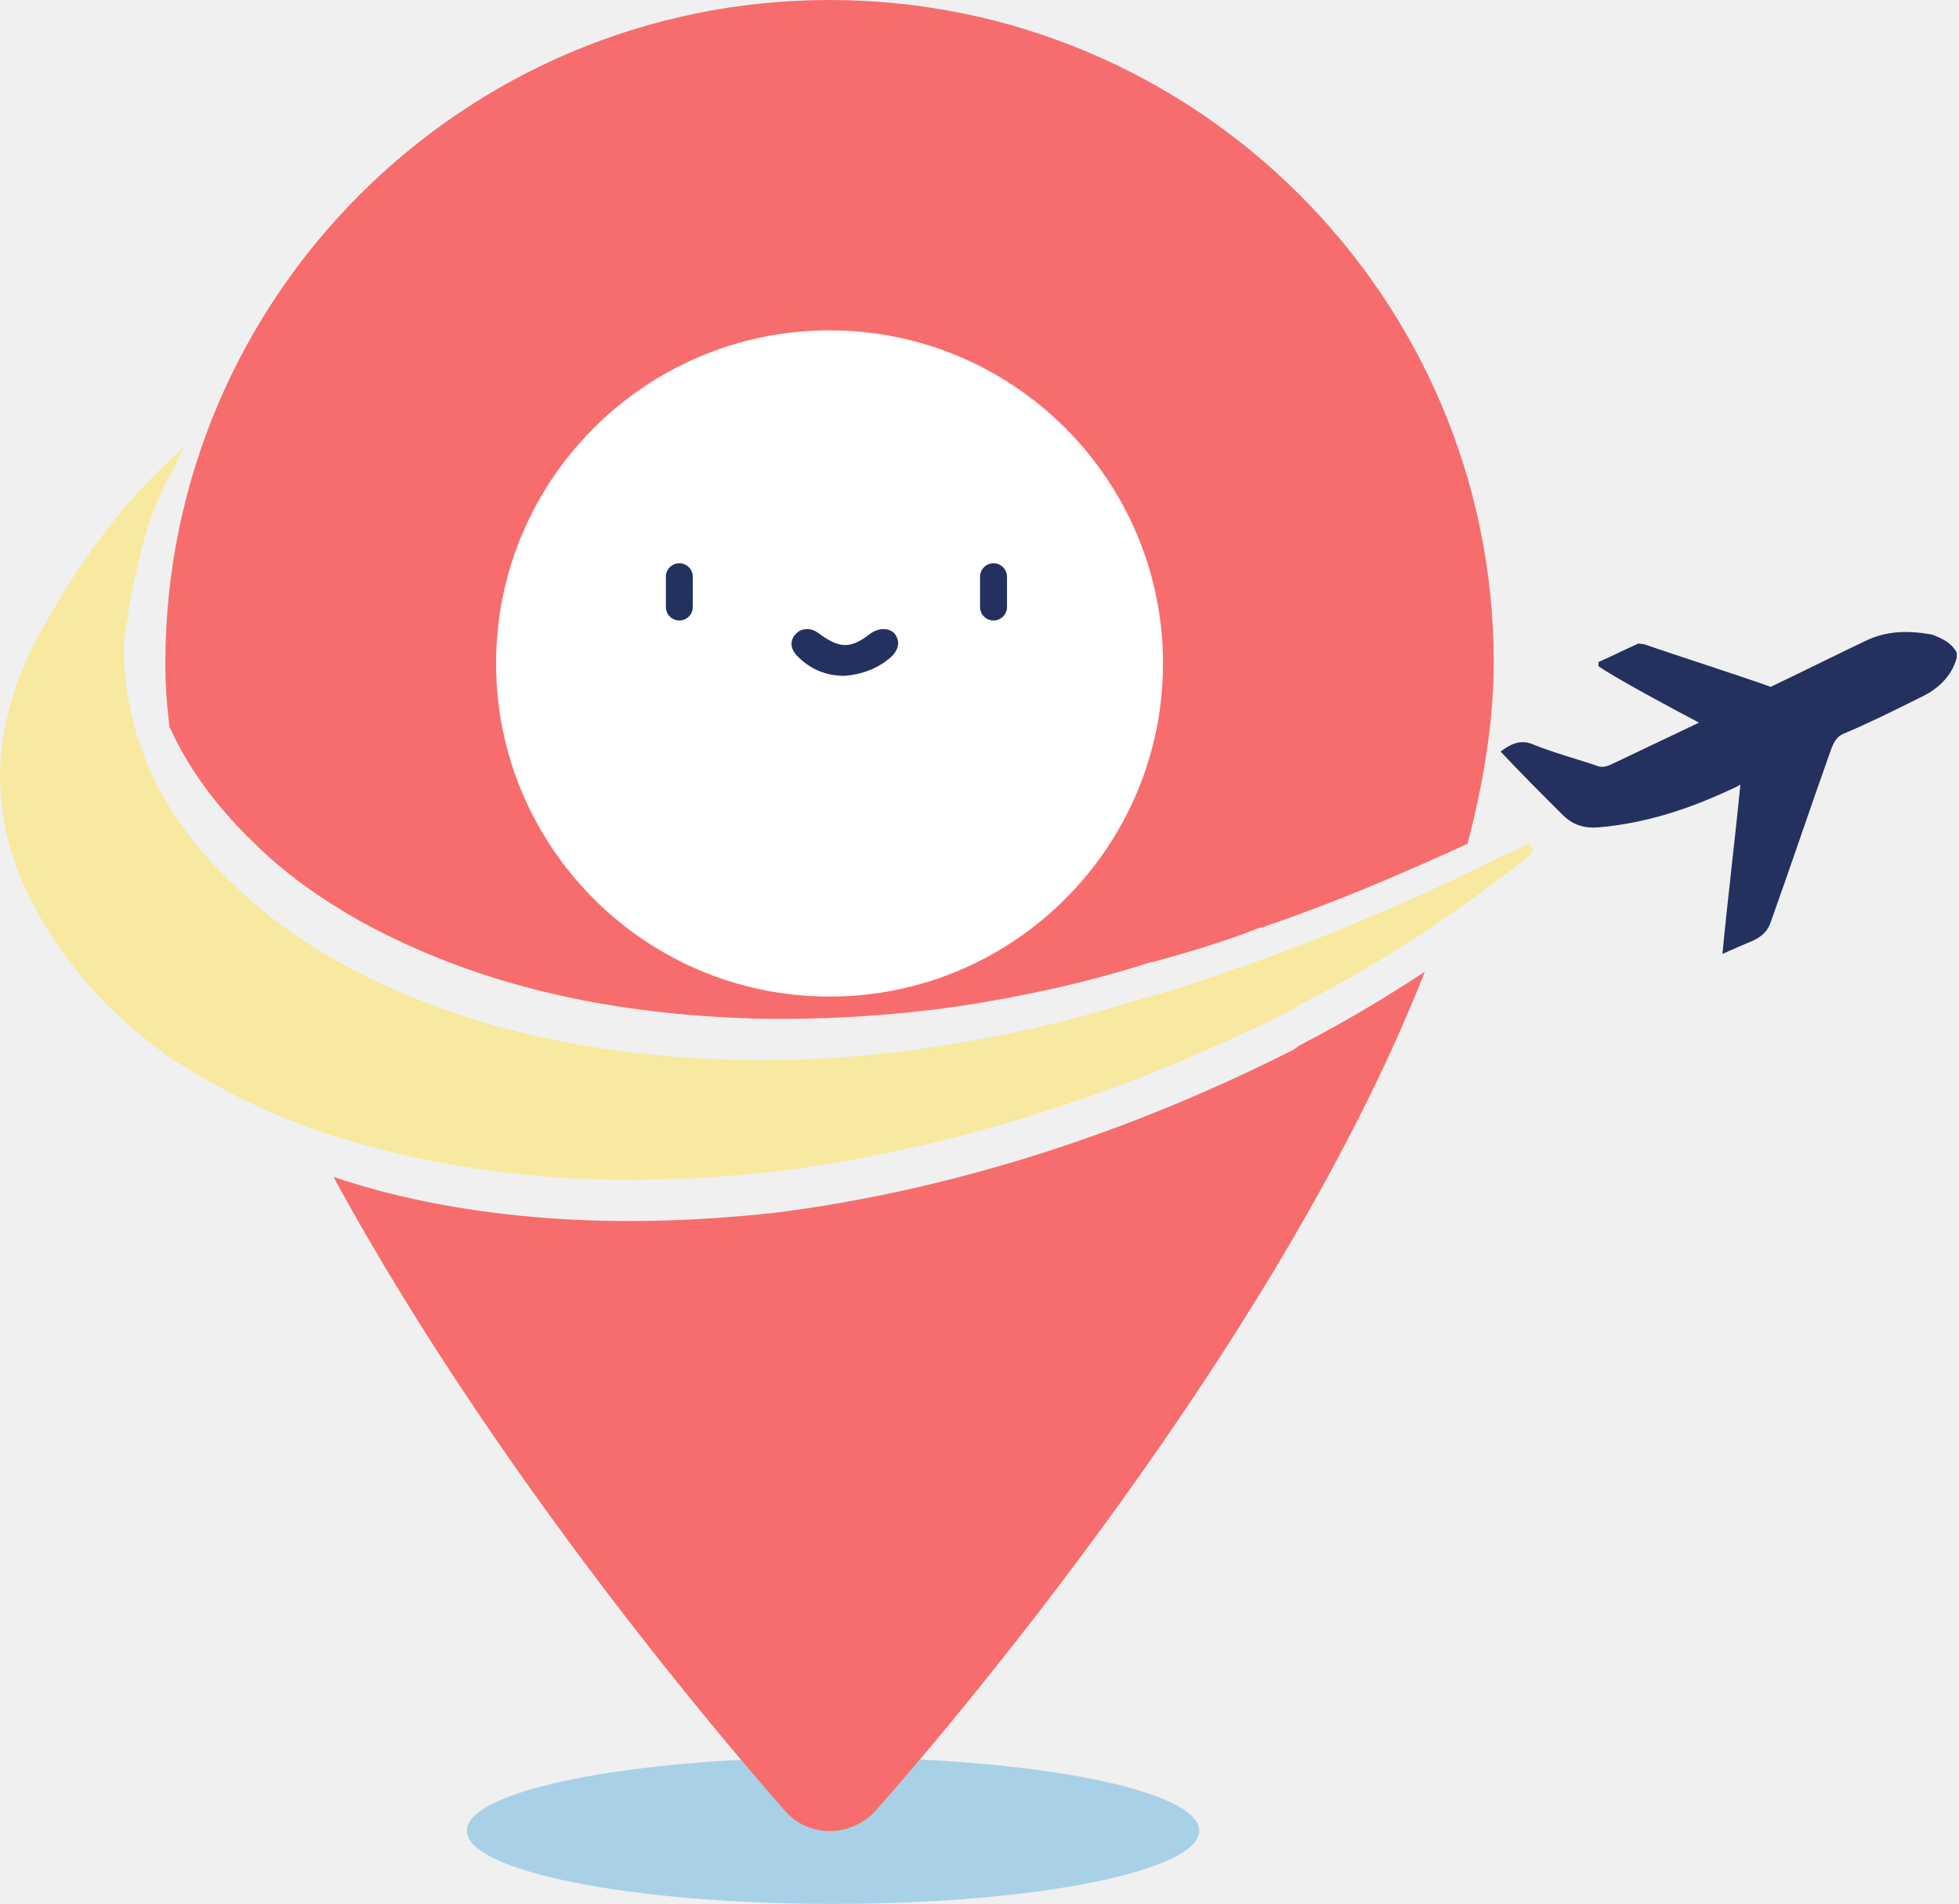
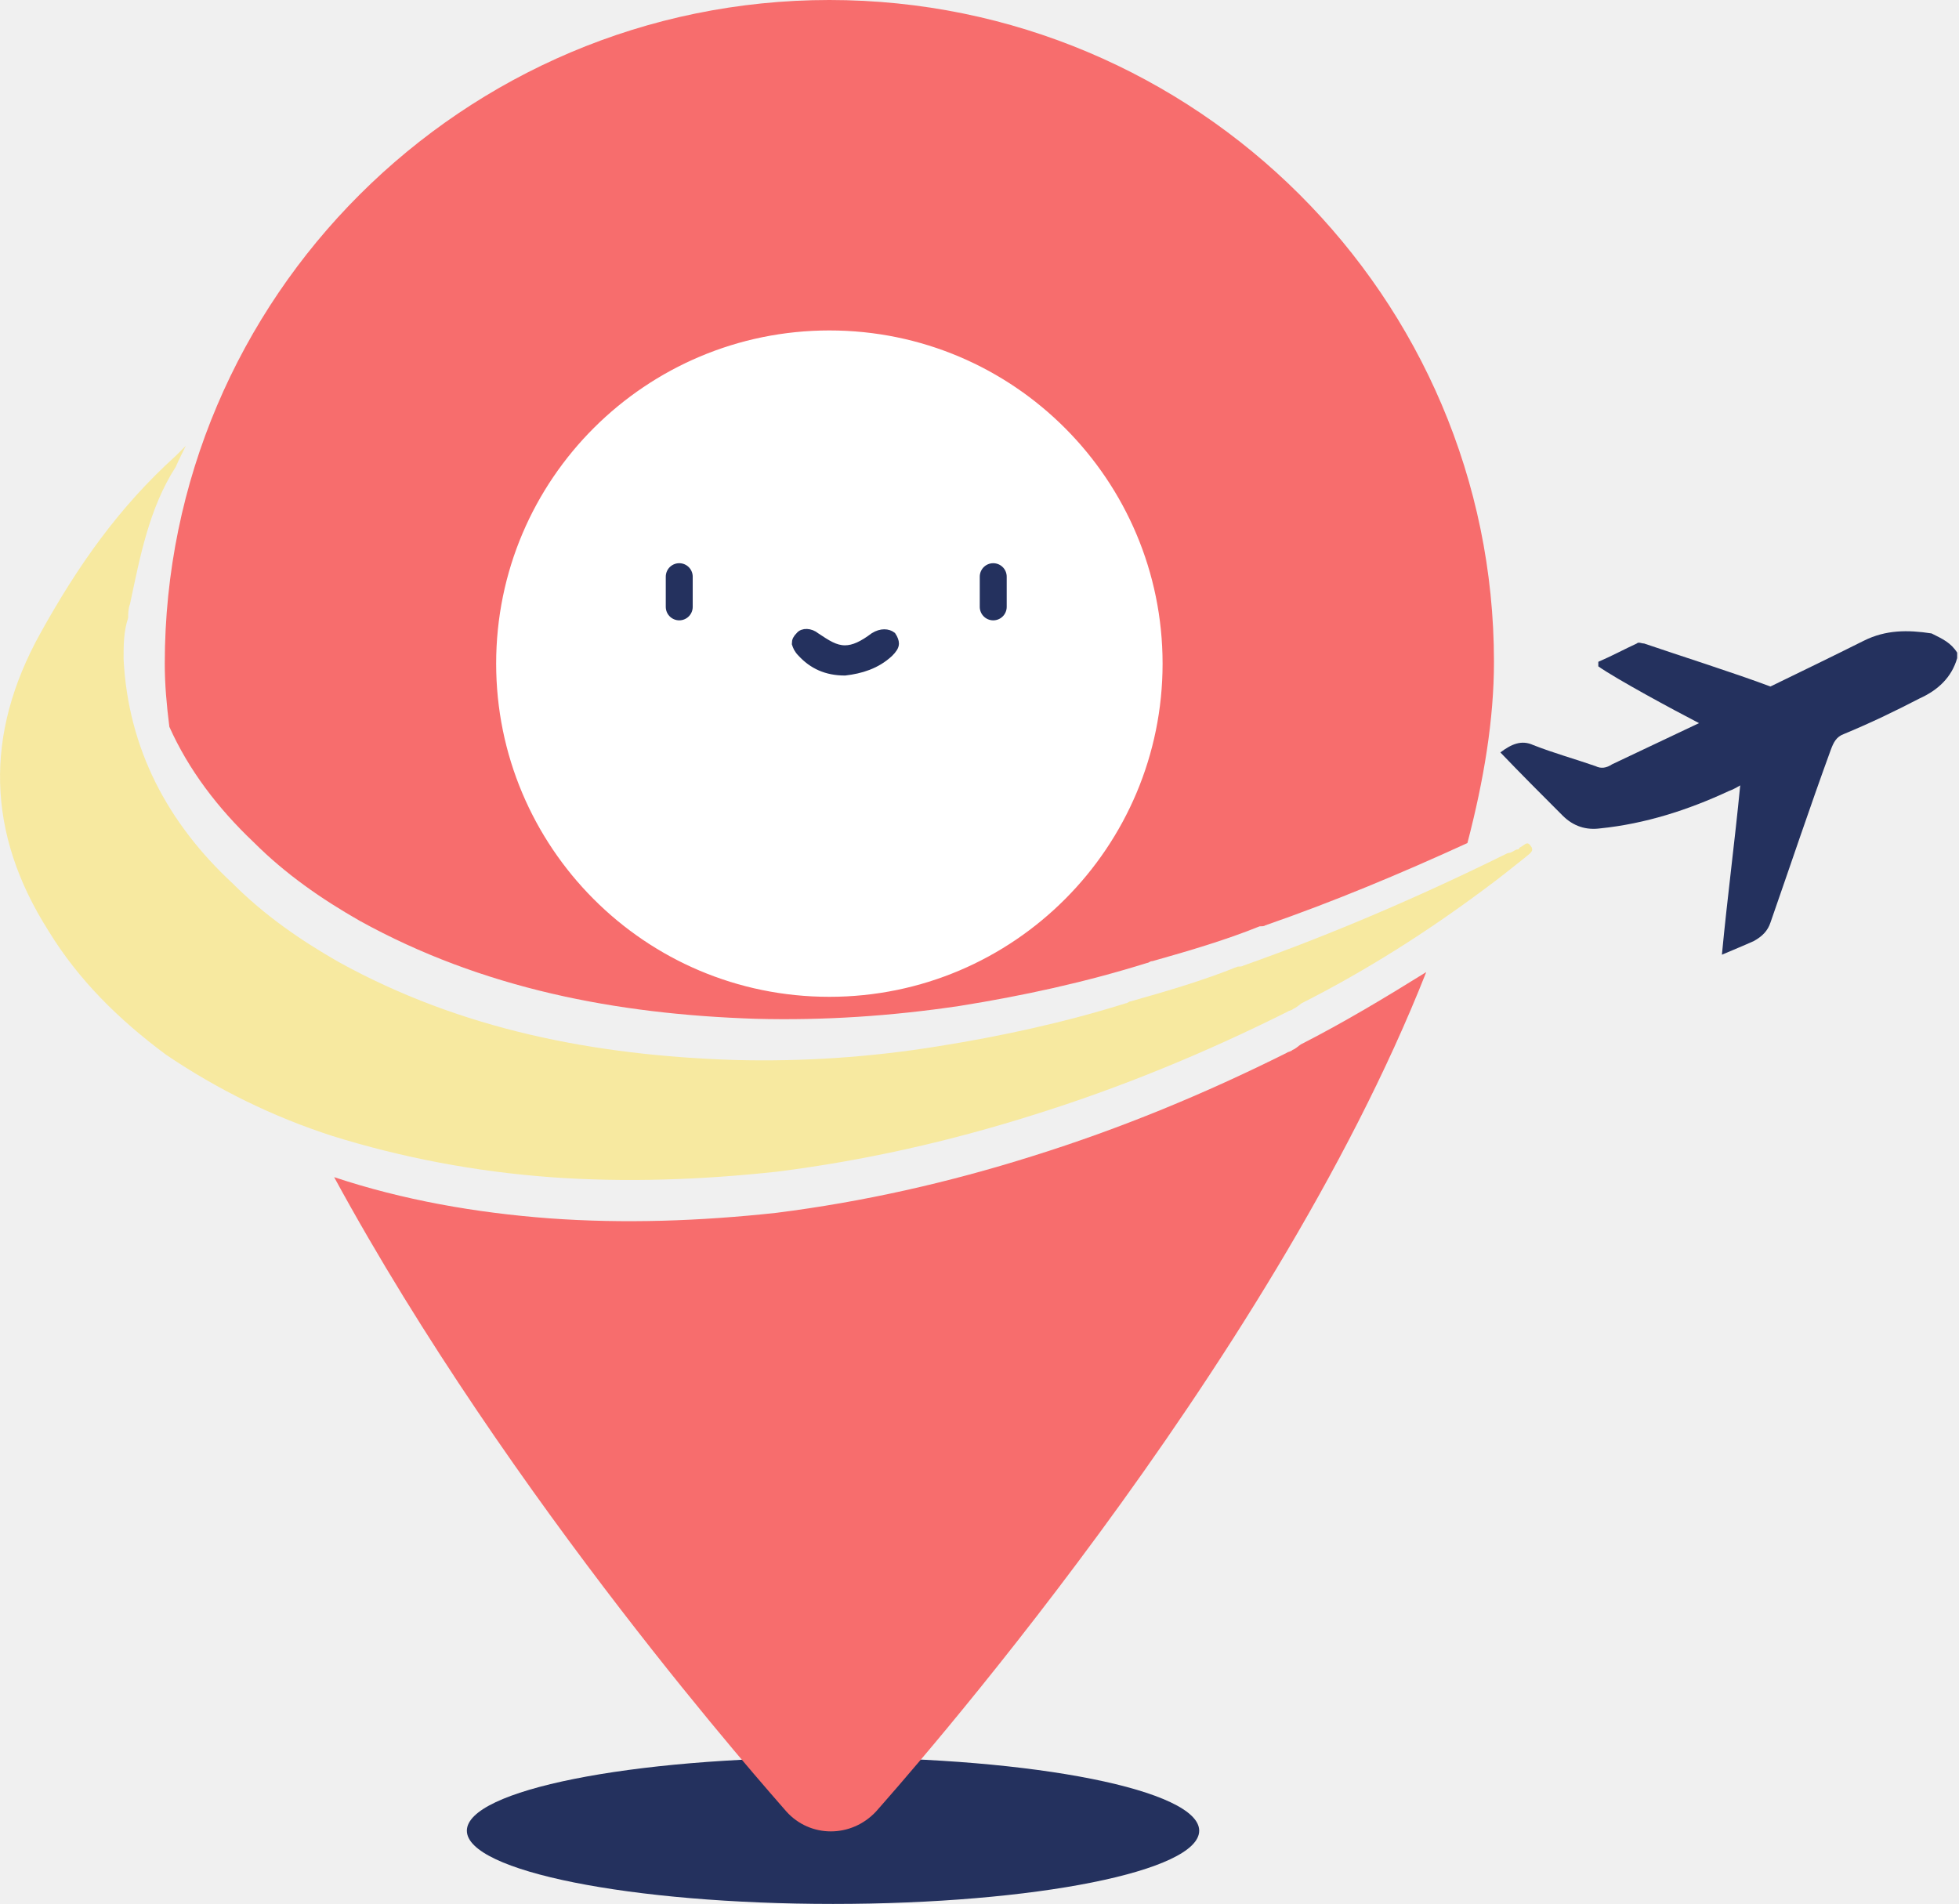
- <svg xmlns="http://www.w3.org/2000/svg" width="214" height="208" viewBox="0 0 214 208" fill="none">
-   <ellipse cx="91" cy="200" rx="40" ry="8" fill="#A8D1E7" />
-   <path d="M213.75 71.278V71.88C213.148 73.985 211.643 75.338 209.686 76.24C206.976 77.594 204.267 78.947 201.407 80.15C200.654 80.451 200.353 81.053 200.052 81.805C197.794 88.12 195.687 94.436 193.429 100.752C193.128 101.654 192.526 102.256 191.622 102.707C190.569 103.158 189.515 103.609 188.16 104.21C188.762 97.895 189.515 91.88 190.117 85.714C189.665 86.015 189.214 86.165 188.913 86.316C184.397 88.421 179.731 89.925 174.763 90.376C173.258 90.526 171.903 90.225 170.699 89.022C168.441 86.767 166.183 84.511 163.925 82.105C165.129 81.203 166.183 80.752 167.538 81.353C169.796 82.256 172.054 82.857 174.312 83.609C174.914 83.91 175.516 83.759 176.118 83.459C179.279 81.955 182.44 80.451 185.601 78.947C182.741 77.444 176.57 74.135 174.613 72.782C174.613 72.632 174.613 72.481 174.613 72.331C175.967 71.729 177.473 70.977 178.827 70.376C178.978 70.225 179.279 70.376 179.58 70.376C183.042 71.579 189.665 73.684 193.429 75.037C196.891 73.383 200.202 71.729 203.665 70.075C206.073 68.872 208.482 68.872 211.04 69.323C212.245 69.774 213.148 70.225 213.75 71.278Z" fill="#24315E" />
-   <circle cx="90.5" cy="71.5" r="37.5" fill="white" />
-   <path d="M90.618 0C50.578 0 18.063 32.481 18.063 72.481C18.063 74.737 18.214 76.993 18.515 79.398C20.622 84.06 23.784 88.271 27.697 92.03C31.159 95.489 35.073 98.195 39.288 100.601C52.685 107.97 67.286 110.827 82.489 111.278C90.016 111.429 97.392 110.977 104.768 109.925C111.692 108.872 118.616 107.368 125.239 105.263C125.39 105.263 125.54 105.113 125.842 105.113C129.755 104.06 133.82 102.857 137.583 101.353C137.733 101.353 138.034 101.353 138.185 101.203C145.711 98.647 153.087 95.489 160.312 92.18C162.119 85.263 163.173 78.647 163.173 72.331C163.173 32.481 130.658 0 90.618 0ZM90.618 108.872C70.447 108.872 54.19 92.481 54.19 72.481C54.19 52.331 70.598 36.09 90.618 36.09C110.789 36.09 127.046 52.481 127.046 72.481C127.046 92.481 110.789 108.872 90.618 108.872ZM142.099 114.135C141.798 114.286 141.496 114.586 141.195 114.737C141.045 114.887 140.744 114.887 140.593 115.038C131.562 119.549 122.379 123.308 112.746 126.316C103.563 129.173 94.231 131.278 84.747 132.481C76.468 133.383 68.189 133.684 59.91 133.083C51.932 132.481 43.954 131.128 36.428 128.571C55.695 164.06 83.995 195.789 85.801 197.895C88.36 200.752 92.876 200.752 95.585 197.895C97.693 195.489 138.486 149.774 155.646 106.165C151.281 109.023 146.765 111.729 142.099 114.135Z" fill="#F76D6D" />
-   <path d="M165.732 92.782C165.882 92.782 165.882 92.782 166.033 92.632C166.484 92.481 166.785 91.88 167.237 92.481C167.688 93.083 167.086 93.383 166.785 93.684C165.28 94.887 163.775 96.09 162.269 97.143C155.947 101.804 149.324 106.015 142.249 109.624C141.948 109.774 141.647 110.075 141.346 110.225C141.195 110.376 140.894 110.376 140.744 110.526C131.712 115.037 122.53 118.797 112.896 121.804C103.714 124.662 94.381 126.767 84.898 127.97C76.619 128.872 68.34 129.173 60.061 128.571C51.932 127.97 43.954 126.466 36.277 124.06C29.805 121.955 23.633 118.947 18.063 115.188C12.945 111.428 8.58 107.068 5.268 101.654C-1.505 90.977 -1.656 80.15 4.365 69.173C8.43 61.804 12.945 55.338 19.117 49.774L20.171 48.722C20.171 48.722 19.268 50.526 19.117 50.977C16.257 55.489 15.203 60.752 14.15 66.015C13.999 66.466 13.999 67.067 13.999 67.519C13.547 69.022 13.547 70.526 13.547 72.03C13.999 81.804 18.364 89.925 25.439 96.541C28.901 100 32.815 102.707 37.03 105.113C50.427 112.481 65.028 115.338 80.231 115.789C87.758 115.94 95.134 115.489 102.51 114.286C109.434 113.233 116.358 111.729 122.982 109.624C123.132 109.624 123.283 109.474 123.433 109.474C127.347 108.421 131.411 107.218 135.174 105.714C135.325 105.714 135.626 105.714 135.776 105.564C145.711 102.105 155.345 97.895 164.678 93.233C165.129 93.233 165.43 92.932 165.732 92.782Z" fill="#F7E9A0" />
-   <path d="M74.21 63.008V66.316" stroke="#24315E" stroke-width="2.943" stroke-miterlimit="10" stroke-linecap="round" />
-   <path d="M108.531 63.008V66.316" stroke="#24315E" stroke-width="2.943" stroke-miterlimit="10" stroke-linecap="round" />
-   <path d="M89.102 69.564L89.11 69.57L89.118 69.576C90.256 70.41 91.231 70.948 92.263 70.97C93.303 70.993 94.281 70.492 95.428 69.578C96.189 69.079 96.94 69.15 97.321 69.509C97.546 69.799 97.632 70.08 97.609 70.352C97.584 70.632 97.435 70.977 97.047 71.367C95.648 72.62 93.965 73.189 92.253 73.335C90.293 73.33 88.769 72.635 87.509 71.376C87.112 70.979 86.971 70.64 86.959 70.373C86.948 70.116 87.054 69.831 87.359 69.527C87.747 69.139 88.508 69.089 89.102 69.564Z" fill="#24315E" stroke="#24315E" />
+ <svg xmlns="http://www.w3.org/2000/svg" version="1.1" id="Layer_1" x="0px" y="0px" viewBox="0 0 214 208" style="enable-background:new 0 0 214 208;" xml:space="preserve">
+   <style type="text/css">
+ 	.st0{fill:#24315E;}
+ 	.st1{fill:#FFFFFF;}
+ 	.st2{fill:#F76D6D;}
+ 	.st3{fill:#F7E9A0;}
+ 	.st4{fill:none;stroke:#24315E;stroke-width:2.943;stroke-linecap:round;stroke-miterlimit:10;}
+ 	.st5{fill:#24315E;stroke:#24315E;}
+ </style>
+   <ellipse class="st0" cx="91" cy="200" rx="40" ry="8" />
+   <path class="st0" d="M213.8,71.3v0.6c-0.6,2.1-2.1,3.5-4.1,4.4c-2.7,1.4-5.4,2.7-8.3,3.9c-0.8,0.3-1.1,0.9-1.4,1.7  c-2.3,6.3-4.4,12.6-6.6,18.9c-0.3,0.9-0.9,1.5-1.8,2c-1.1,0.5-2.1,0.9-3.5,1.5c0.6-6.3,1.4-12.3,2-18.5c-0.5,0.3-0.9,0.5-1.2,0.6  c-4.5,2.1-9.2,3.6-14.1,4.1c-1.5,0.2-2.9-0.2-4.1-1.4c-2.3-2.3-4.5-4.5-6.8-6.9c1.2-0.9,2.3-1.4,3.6-0.8c2.3,0.9,4.5,1.5,6.8,2.3  c0.6,0.3,1.2,0.2,1.8-0.2c3.2-1.5,6.3-3,9.5-4.5c-2.9-1.5-9-4.8-11-6.2c0-0.2,0-0.3,0-0.5c1.4-0.6,2.9-1.4,4.2-2  c0.2-0.2,0.5,0,0.8,0c3.5,1.2,10.1,3.3,13.8,4.7c3.5-1.7,6.8-3.3,10.2-5c2.4-1.2,4.8-1.2,7.4-0.8C212.2,69.8,213.1,70.2,213.8,71.3z  " />
+   <circle class="st1" cx="90.5" cy="71.5" r="37.5" />
+   <path class="st2" d="M90.6,0c-40,0-72.6,32.5-72.6,72.5c0,2.3,0.2,4.5,0.5,6.9c2.1,4.7,5.3,8.9,9.2,12.6c3.5,3.5,7.4,6.2,11.6,8.6  c13.4,7.4,28,10.2,43.2,10.7c7.5,0.2,14.9-0.3,22.3-1.4c6.9-1.1,13.8-2.6,20.5-4.7c0.2,0,0.3-0.2,0.6-0.2c3.9-1.1,8-2.3,11.7-3.8  c0.2,0,0.5,0,0.6-0.1c7.5-2.6,14.9-5.7,22.1-9c1.8-6.9,2.9-13.5,2.9-19.8C163.2,32.5,130.7,0,90.6,0z M90.6,108.9  c-20.2,0-36.4-16.4-36.4-36.4c0-20.2,16.4-36.4,36.4-36.4c20.2,0,36.4,16.4,36.4,36.4S110.8,108.9,90.6,108.9z M142.1,114.1  c-0.3,0.2-0.6,0.5-0.9,0.6c-0.2,0.2-0.5,0.2-0.6,0.3c-9,4.5-18.2,8.3-27.8,11.3c-9.2,2.9-18.5,5-28,6.2c-8.3,0.9-16.6,1.2-24.8,0.6  c-8-0.6-16-2-23.5-4.5c19.3,35.5,47.6,67.2,49.4,69.3c2.6,2.9,7.1,2.9,9.8,0c2.1-2.4,42.9-48.1,60.1-91.7  C151.3,109,146.8,111.7,142.1,114.1z" />
+   <path class="st3" d="M165.7,92.8c0.2,0,0.2,0,0.3-0.2c0.5-0.2,0.8-0.8,1.2-0.2c0.5,0.6-0.2,0.9-0.5,1.2c-1.5,1.2-3,2.4-4.5,3.5  c-6.3,4.7-12.9,8.9-20,12.5c-0.3,0.2-0.6,0.5-0.9,0.6c-0.2,0.2-0.5,0.2-0.6,0.3c-9,4.5-18.2,8.3-27.8,11.3c-9.2,2.9-18.5,5-28,6.2  c-8.3,0.9-16.6,1.2-24.8,0.6c-8.1-0.6-16.1-2.1-23.8-4.5c-6.5-2.1-12.6-5.1-18.2-8.9c-5.1-3.8-9.5-8.1-12.8-13.5  C-1.5,91-1.7,80.2,4.4,69.2c4.1-7.4,8.6-13.8,14.8-19.4l1.1-1.1c0,0-0.9,1.8-1.1,2.3c-2.9,4.5-3.9,9.8-5,15C14,66.5,14,67.1,14,67.5  c-0.5,1.5-0.5,3-0.5,4.5c0.5,9.8,4.8,17.9,11.9,24.5c3.5,3.5,7.4,6.2,11.6,8.6c13.4,7.4,28,10.2,43.2,10.7  c7.5,0.2,14.9-0.3,22.3-1.5c6.9-1.1,13.8-2.6,20.5-4.7c0.2,0,0.3-0.2,0.5-0.2c3.9-1.1,8-2.3,11.7-3.8c0.2,0,0.5,0,0.6-0.1  c9.9-3.5,19.6-7.7,28.9-12.3C165.1,93.2,165.4,92.9,165.7,92.8z" />
+   <path class="st4" d="M74.2,63v3.3" />
+   <path class="st4" d="M108.5,63v3.3" />
+   <path class="st5" d="M89.1,69.6L89.1,69.6L89.1,69.6c1.2,0.8,2.1,1.4,3.2,1.4c1,0,2-0.5,3.2-1.4c0.8-0.5,1.5-0.4,1.9-0.1  c0.2,0.3,0.3,0.6,0.3,0.8c0,0.3-0.2,0.6-0.6,1c-1.4,1.3-3.1,1.8-4.8,2c-2,0-3.5-0.7-4.7-2c-0.4-0.4-0.5-0.7-0.6-1  c0-0.3,0.1-0.5,0.4-0.8C87.7,69.1,88.5,69.1,89.1,69.6z" />
</svg>
